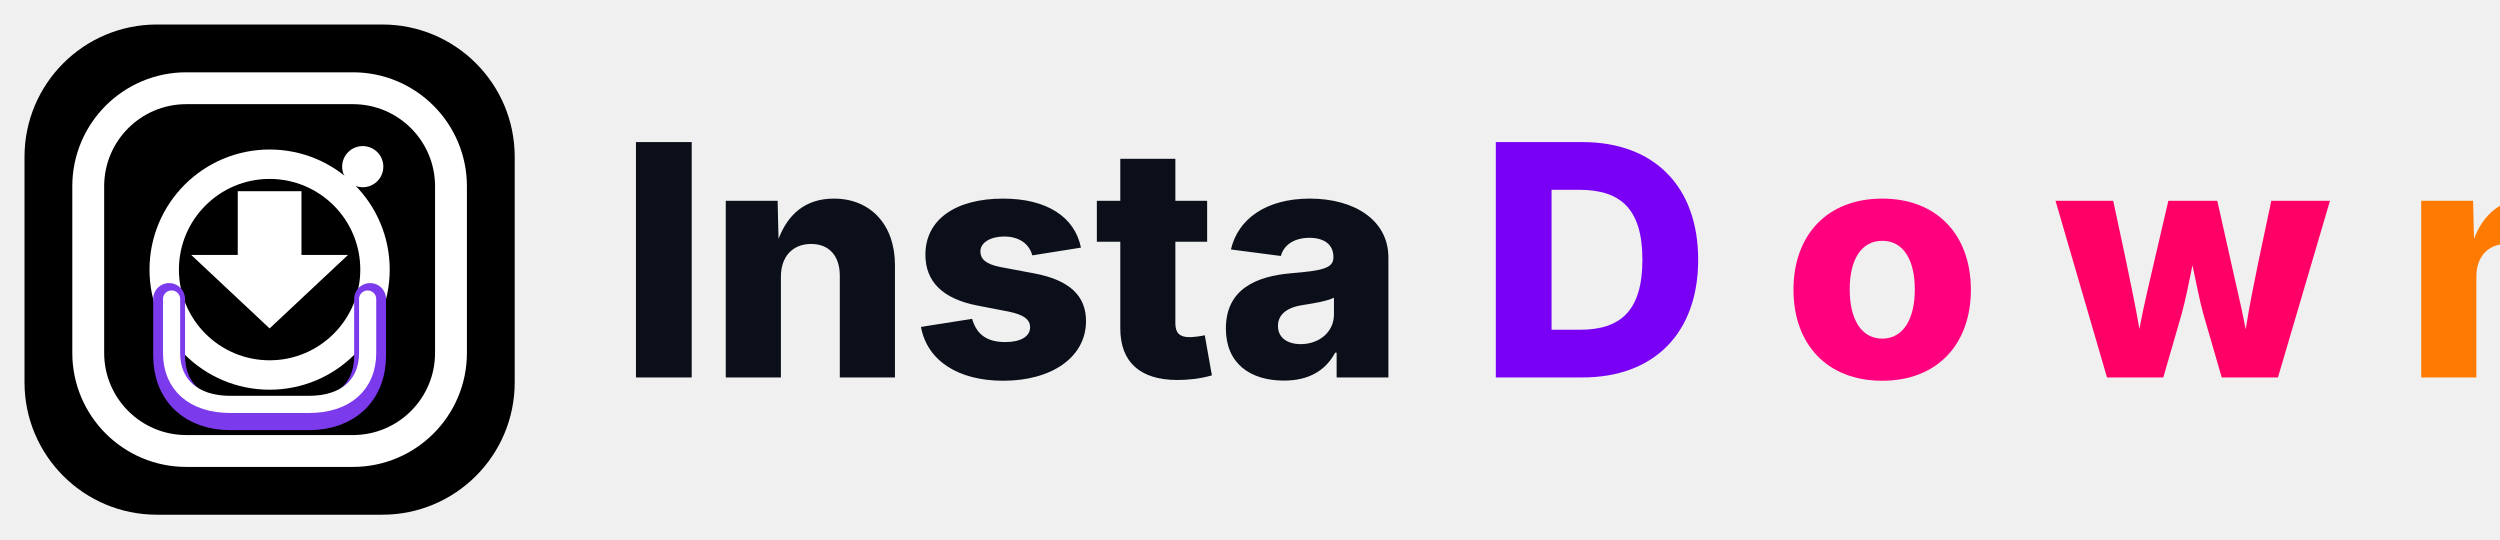
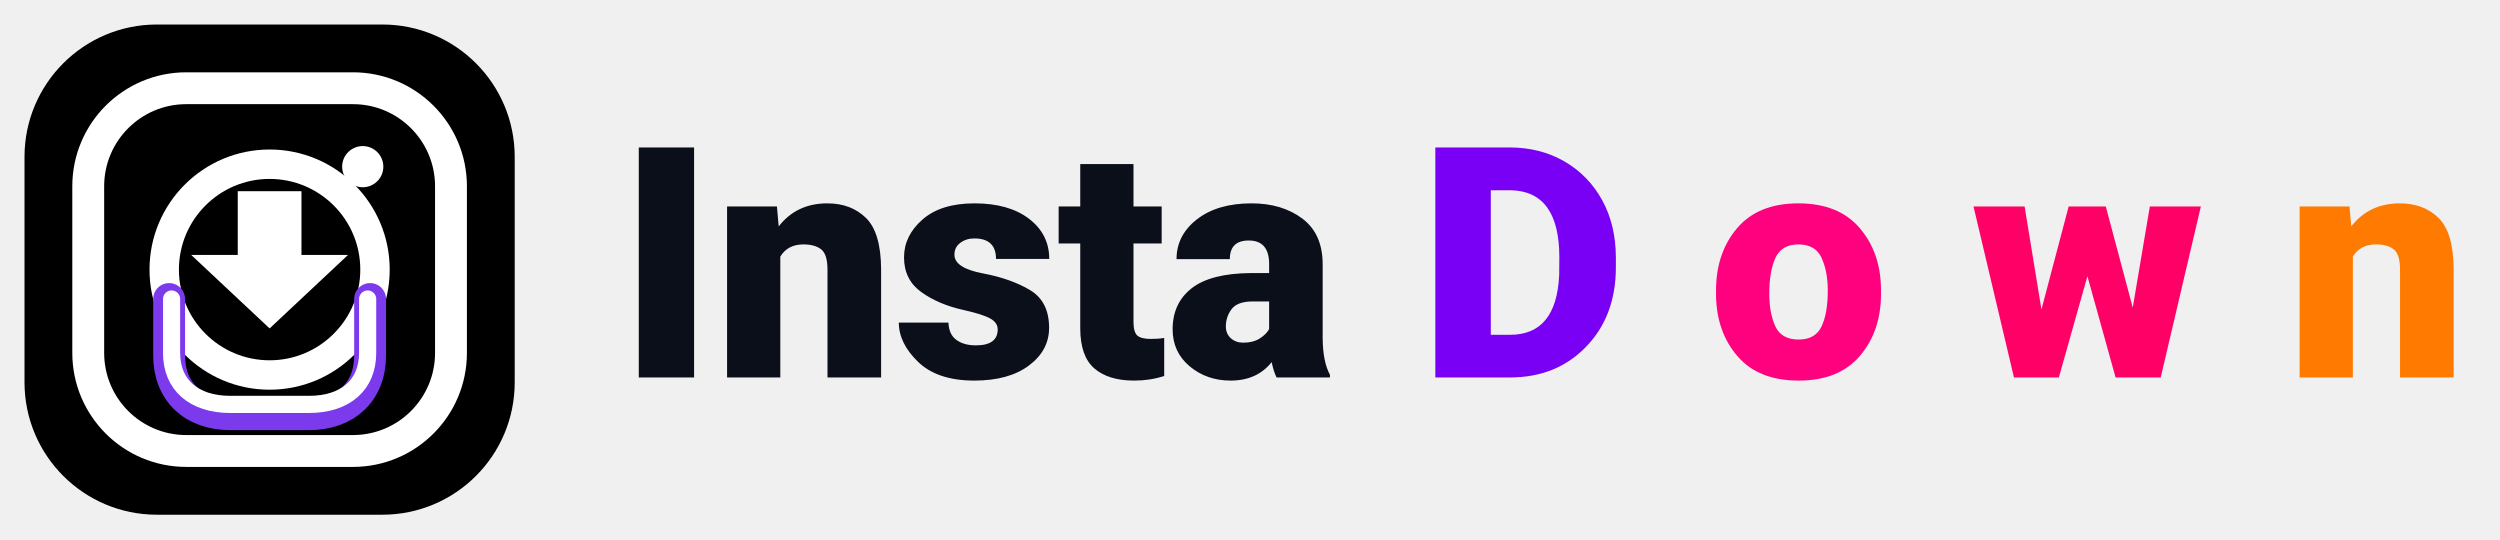
<svg xmlns="http://www.w3.org/2000/svg" viewBox="0 0 510 110" fill="none">
  <defs>
    <linearGradient id="logoInstaBg" x1="0%" y1="0%" x2="100%" y2="100%">
      <stop offset="0%" stopColor="#6D28D9" />
      <stop offset="20%" stopColor="#9333EA" />
      <stop offset="45%" stopColor="#DB2777" />
      <stop offset="80%" stopColor="#E11D48" />
      <stop offset="100%" stopColor="#C026D3" />
    </linearGradient>
    <radialGradient id="logoLensRadial" cx="50%" cy="50%" r="50%">
      <stop offset="0%" stopColor="#4C1D95" />
      <stop offset="70%" stopColor="#310D60" />
      <stop offset="100%" stopColor="#1E0038" />
    </radialGradient>
  </defs>
  <g id="logo-icon">
    <rect x="5" y="5" width="100" height="100" rx="27" ry="27" fill="url(#logoInstaBg)" />
    <rect x="18" y="18" width="74" height="74" rx="20" ry="20" fill="none" stroke="#FFFFFF" stroke-width="6.5" />
    <circle cx="74" cy="34" r="4.2" fill="#FFFFFF" />
    <circle cx="55" cy="55" r="21.5" fill="none" stroke="#FFFFFF" stroke-width="6" />
    <circle cx="55" cy="55" r="16.5" fill="url(#logoLensRadial)" />
    <path d="M48.5 39 H61.5 V52 H71 L55 67 L39 52 H48.5 V39 Z" fill="#FFFFFF" />
    <path d="M34.5 61 V72.5 C34.5 80 39.5 84.5 47 84.5 H63 C70.5 84.5 75.5 80 75.5 72.5 V61" fill="none" stroke="#7C3AED" stroke-width="6.5" stroke-linecap="round" stroke-linejoin="round" />
    <path d="M35 61 V72 C35 78.5 39.5 82.5 47 82.5 H63 C70.5 82.5 75 78.5 75 72 V61" fill="none" stroke="#FFFFFF" stroke-width="3.5" stroke-linecap="round" stroke-linejoin="round" />
  </g>
-   <text x="126" y="77" font-family="'Outfit', 'Plus Jakarta Sans', 'Poppins', -apple-system, BlinkMacSystemFont, sans-serif" font-weight="800" font-size="66" letter-spacing="-0.5px">
+   <text x="126" y="77" font-family="'Roboto', 'Outfit', 'Plus Jakarta Sans', 'Poppins', -apple-system, BlinkMacSystemFont, sans-serif" font-weight="800" font-size="66" letter-spacing="-0.5px">
    <tspan fill="#0B0F19">Insta</tspan>
    <tspan fill="#7900F5">D</tspan>
    <tspan fill="#FF007F">o</tspan>
    <tspan fill="#FF0066">w</tspan>
    <tspan fill="#FF7A00">n</tspan>
  </text>
</svg>
